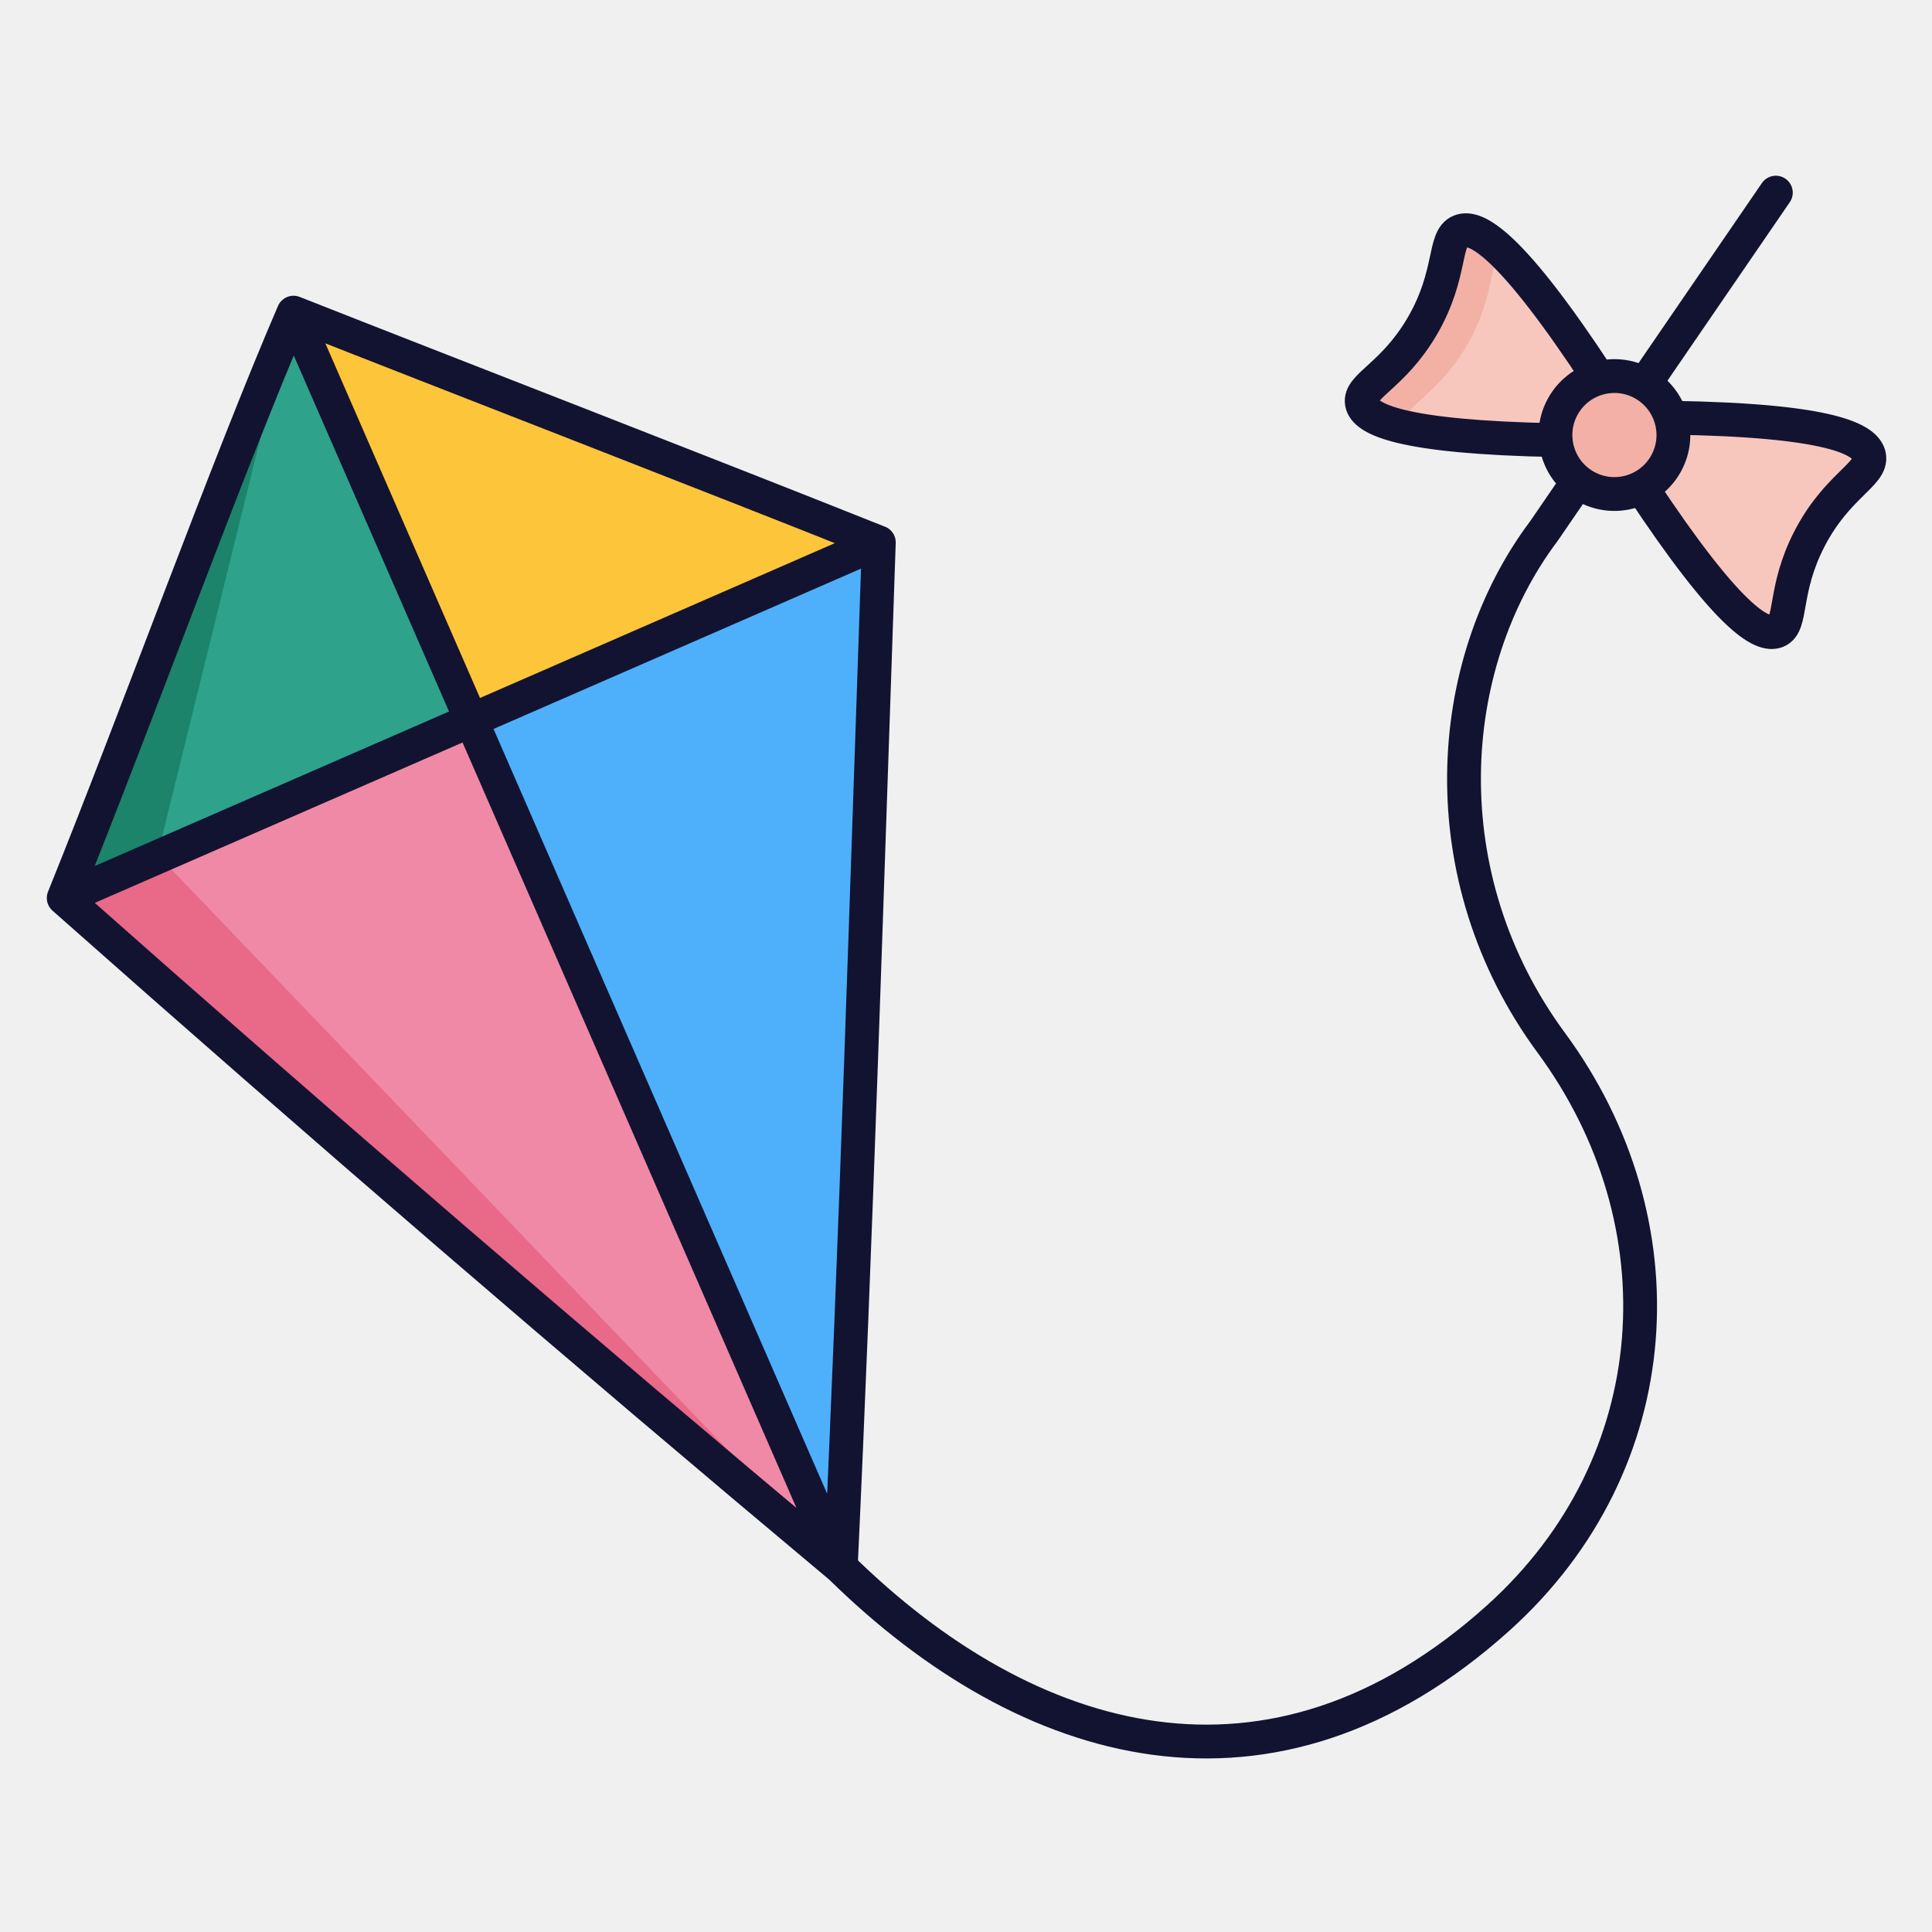
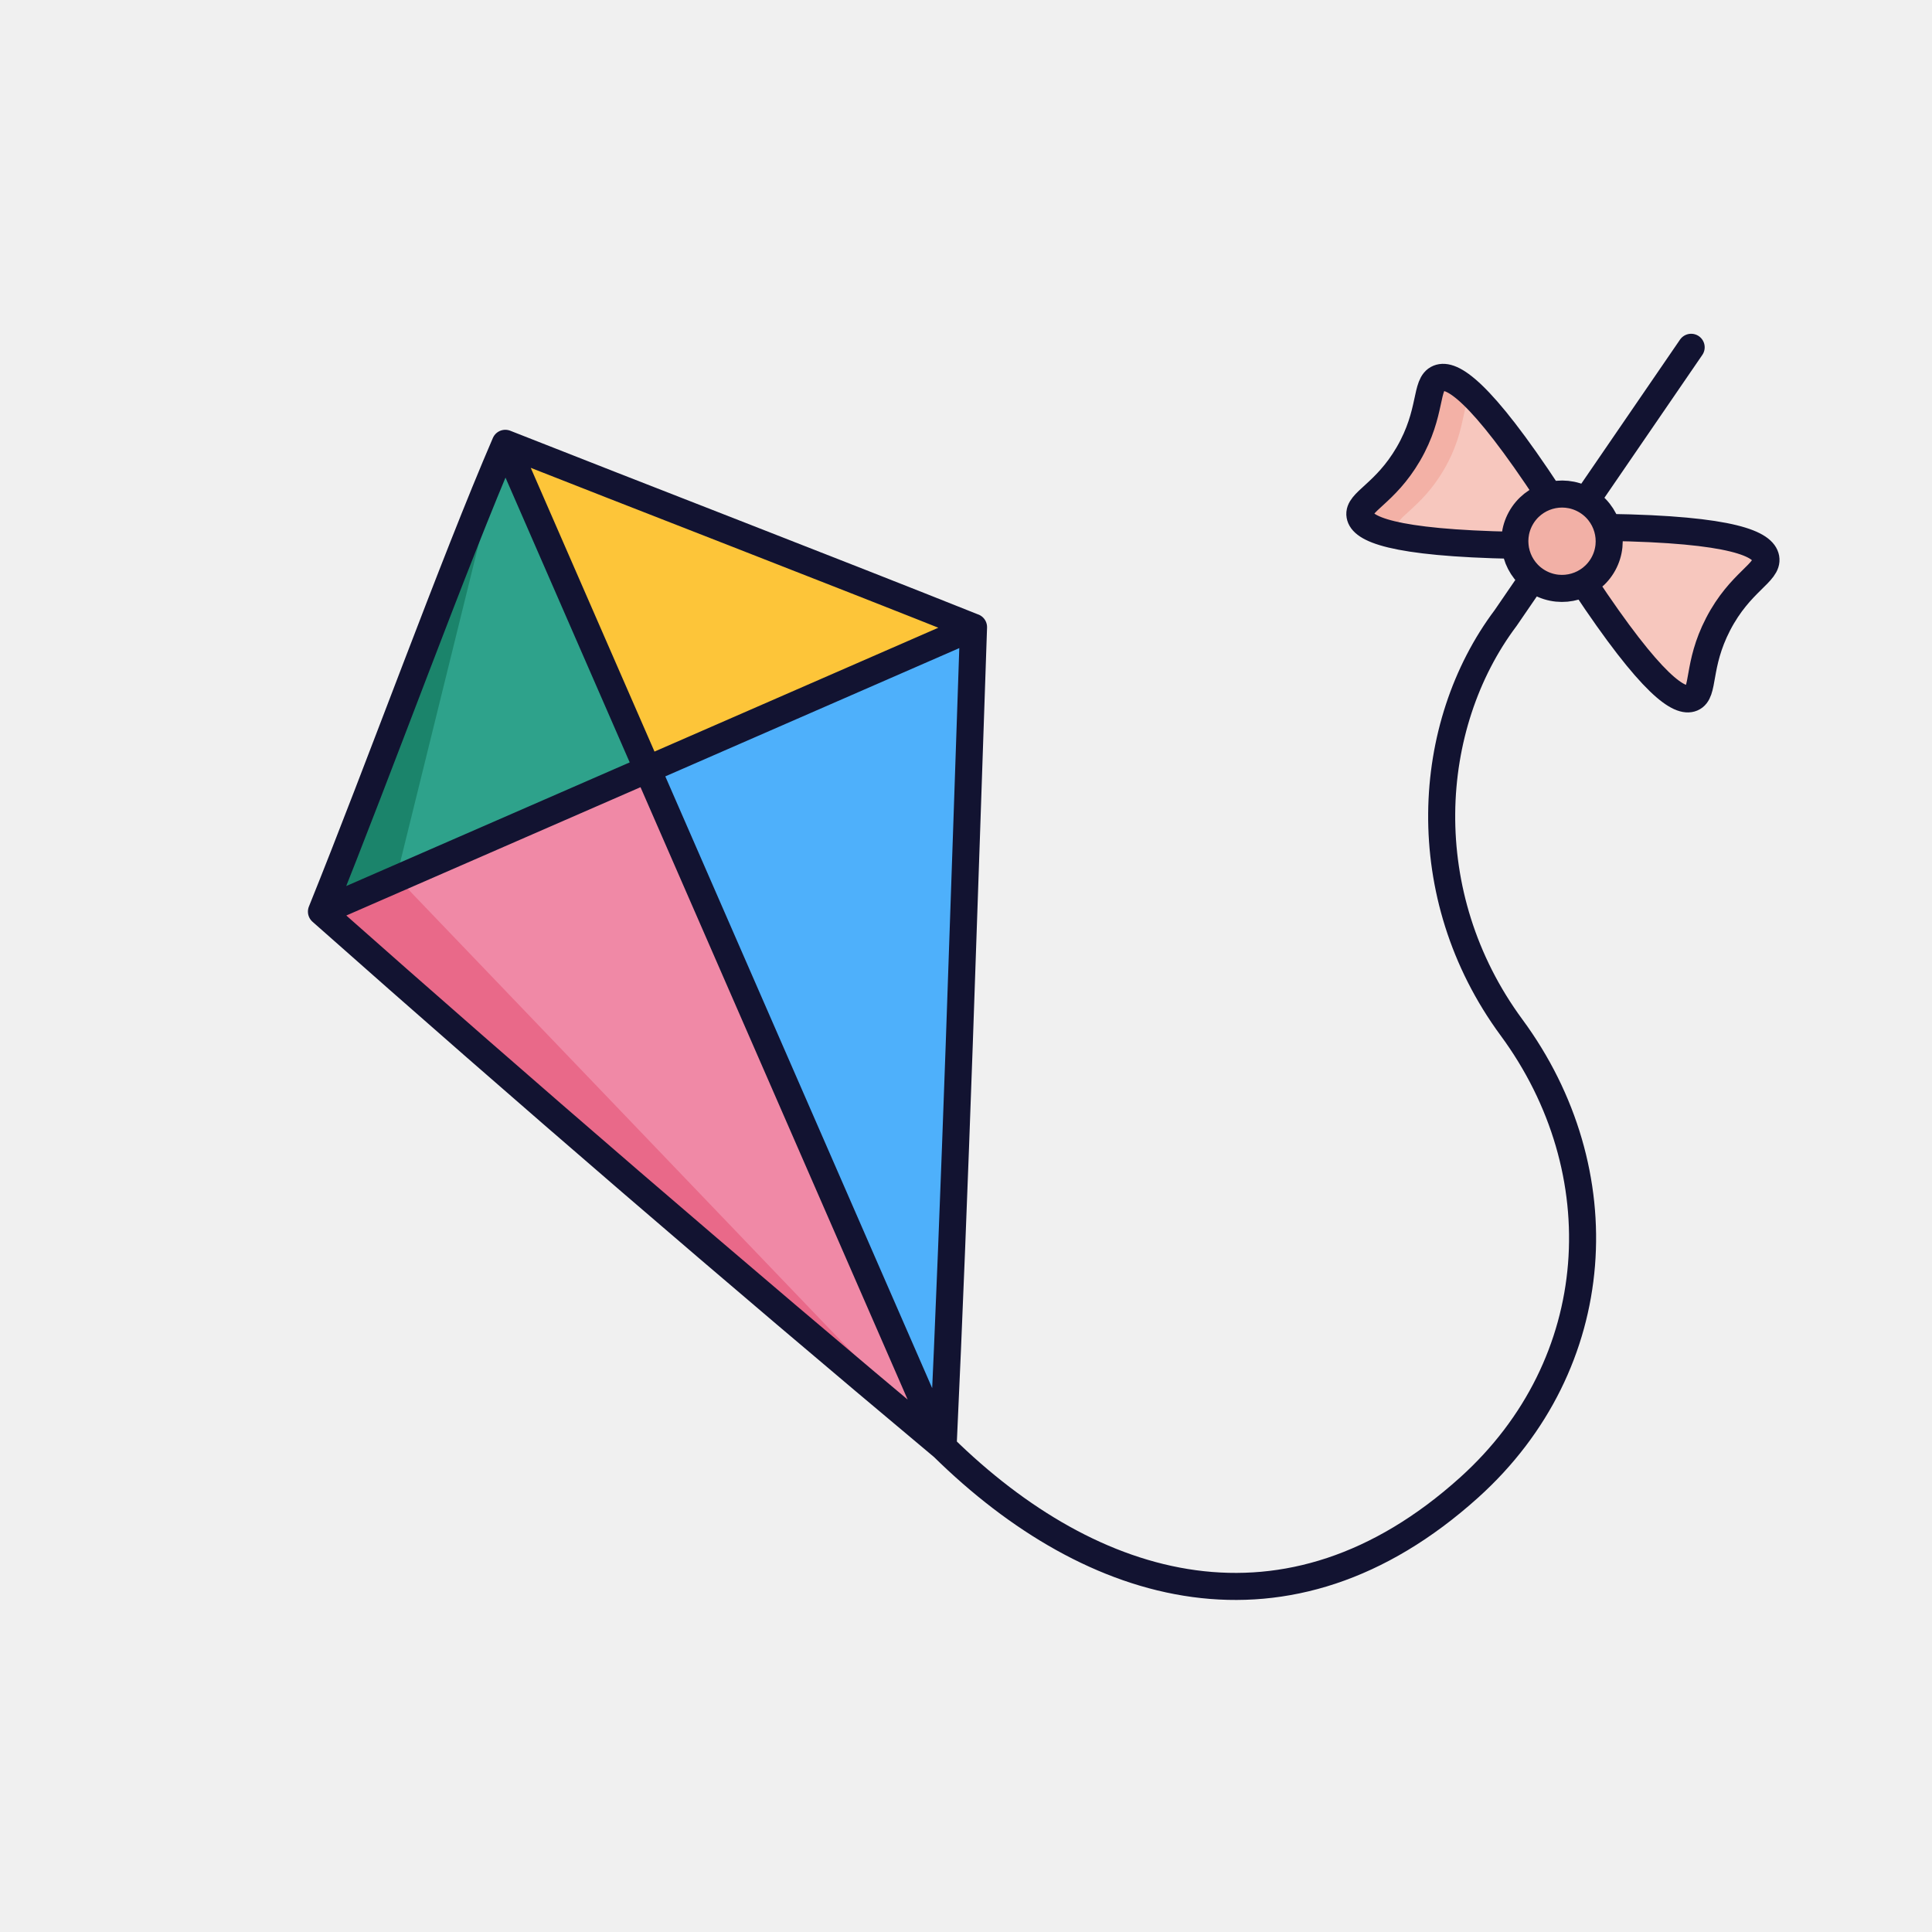
- <svg xmlns="http://www.w3.org/2000/svg" xmlns:xlink="http://www.w3.org/1999/xlink" viewBox="50 50 400 400">
+ <svg xmlns="http://www.w3.org/2000/svg" xmlns:xlink="http://www.w3.org/1999/xlink" viewBox="-20 0 500 500">
  <defs>
    <clipPath id="c">
      <path d="M0 0h500v500H0z" />
    </clipPath>
    <filter id="a" width="100%" height="100%" x="0%" y="0%" filterUnits="objectBoundingBox">
      <feComponentTransfer in="SourceGraphic">
        <feFuncA tableValues="1.0 0.0" type="table" />
      </feComponentTransfer>
    </filter>
    <path id="b" fill="#F7C7BE" d="M-11.14.54c-32.26-.62-40.6-3.83-41.16-7.2-.6-3.53 6.47-5.51 12.53-15.93 6.26-10.77 4.26-18.15 7.83-19.6 3.3-1.34 10.66 3.56 28.76 31.18" transform="translate(393.5 144.07)" />
    <mask id="d" mask-type="alpha">
      <g filter="url(#a)">
        <path fill="#fff" d="M0 0h500v500H0z" opacity="0" />
        <use xlink:href="#b" />
      </g>
    </mask>
  </defs>
  <g clip-path="url(#c)">
    <path fill="#F089A6" d="m231.5 164.06-3.71 99.89-3.86 104.02a2.96 2.96 0 0 1-1.8 2.63c-.51.23-1.1.31-1.66.23a3.04 3.04 0 0 1-1.5-.7l-79.65-68.6L64.41 237a2.92 2.92 0 0 1-.94-1.64 2.84 2.84 0 0 1 .13-1.7l23.5-59.88 22.2-56.53.05-.1c.14-.35.35-.63.6-.88.27-.29.59-.52.95-.66.7-.32 1.52-.36 2.29-.05l55.15 21.65 61.29 24.05a3.02 3.02 0 0 1 1.87 2.8z" />
    <path fill="#4EB0FB" d="m231.5 164.06-4.14 111.48-3.43 92.43a2.96 2.96 0 0 1-1.8 2.63l-42.64-97.74-32.3-74.02 83.75-36.53a3 3 0 0 1 .56 1.75z" />
    <path fill="#FDC539" d="m230.94 162.31-48.6 21.2-35.14 15.33-16.6-38.06-19.7-45.17c.7-.32 1.52-.36 2.29-.05l61.3 24.06 55.14 21.64a3 3 0 0 1 1.3 1.05z" />
    <path fill="#F089A6" d="M-29.16 120.81a3.04 3.04 0 0 1-1.5-.7l-77.36-66.63-77.2-66.5a2.92 2.92 0 0 1-.95-1.64 2.84 2.84 0 0 1 .1-1.58l22.93-58.44 22.8-58.09.05-.11c.14-.34.35-.62.6-.87l-15.24 61.77L-167-23.02v.01l55.31 57.7 82.53 86.12z" opacity=".5" style="mix-blend-mode:multiply" transform="translate(249.63 250.02)" />
    <path fill="#2EA28B" d="M147.2 198.84 82.63 227v.01l-19.16 8.35a2.84 2.84 0 0 1 .09-1.58l24.17-61.59 21.57-54.94.05-.1c.14-.35.35-.63.6-.88.27-.29.59-.52.95-.66l20.15 46.2 16.15 37.03z" />
    <path fill="#2EA28B" d="m-139.69-133.75-15.12 61.28-12.2 49.45v.01l-19.16 8.35a2.84 2.84 0 0 1 .1-1.58l23.33-59.46 22.4-57.07.06-.11c.14-.34.35-.62.6-.87z" opacity=".5" style="mix-blend-mode:multiply" transform="translate(249.63 250.02)" />
    <path fill="none" stroke="#121331" stroke-linecap="round" stroke-linejoin="round" stroke-width="7" d="M224.07 374.48A7510.41 7510.41 0 0 1 63.19 235.92c15.16-37.55 34.1-89.94 47.58-121.19 32.28 12.75 85.95 33.5 121.18 47.58-2.5 72.53-4.75 145.17-7.88 212.17zm-113.3-259.75 36.81 84.4 76.49 175.35m7.88-212.18-84.91 37.05-83.85 36.57m160.88 138.56c38.68 38.02 89.18 52.77 136.13 10.5 35.62-32.08 38.3-81.98 10.98-119.07-25.25-34.3-22.43-78.16-1.53-105.96l48.02-70.07" />
    <g fill="#F7C7BE">
      <path d="M389.87 150.9c17.81 26.9 24.89 31.08 28.03 29.76 3.3-1.39 1.2-8.42 6.74-19.12 5.73-11.05 13.04-13.33 12.35-17.12-.64-3.5-8.04-7.45-41.07-7.93m-22.81 4.12c-32.25-.62-40.59-3.83-41.15-7.2-.61-3.53 6.46-5.51 12.53-15.93 6.25-10.77 4.25-18.15 7.82-19.6 3.31-1.34 10.66 3.56 28.77 31.18" />
      <path d="M394.95 145.95a12.2 12.2 0 1 0-21.4-11.76 12.2 12.2 0 0 0 21.4 11.76z" />
      <path fill-opacity=".5" d="M10.7 5.88A12.2 12.2 0 1 0-10.7-5.88 12.2 12.2 0 0 0 10.7 5.88z" style="mix-blend-mode:multiply" transform="translate(384.25 140.07)" />
    </g>
    <g display="block" mask="url(#d)" opacity=".5" style="mix-blend-mode:multiply">
      <path fill="#F7C7BE" d="M373.11 140.61c-32.26-.62-40.59-3.83-41.15-7.2-.61-3.53 6.46-5.51 12.53-15.93 6.25-10.77 4.25-18.15 7.82-19.6 3.31-1.34 10.66 3.56 28.77 31.18" opacity="1" />
    </g>
    <path fill="none" stroke="#121331" stroke-linecap="round" stroke-linejoin="round" stroke-width="7" d="M372.1 141.13c-32.26-.62-39.58-4.35-40.14-7.71-.61-3.54 6.46-5.52 12.53-15.94 6.25-10.77 4.25-18.15 7.82-19.6 3.31-1.34 10.6 2.8 28.72 30.42m8.84 22.6c17.81 26.9 24.89 31.08 28.03 29.76 3.3-1.39 1.2-8.42 6.74-19.12 5.73-11.06 13.04-13.33 12.35-17.12-.64-3.5-8.04-7.45-41.07-7.93m-.97 9.46a12.2 12.2 0 1 0-21.4-11.76 12.2 12.2 0 0 0 21.4 11.76z" />
    <g class="com" display="none">
      <path />
      <path />
      <path />
      <path />
      <path />
      <path />
      <path />
      <path />
      <path />
      <path />
      <path />
      <path />
    </g>
  </g>
</svg>
